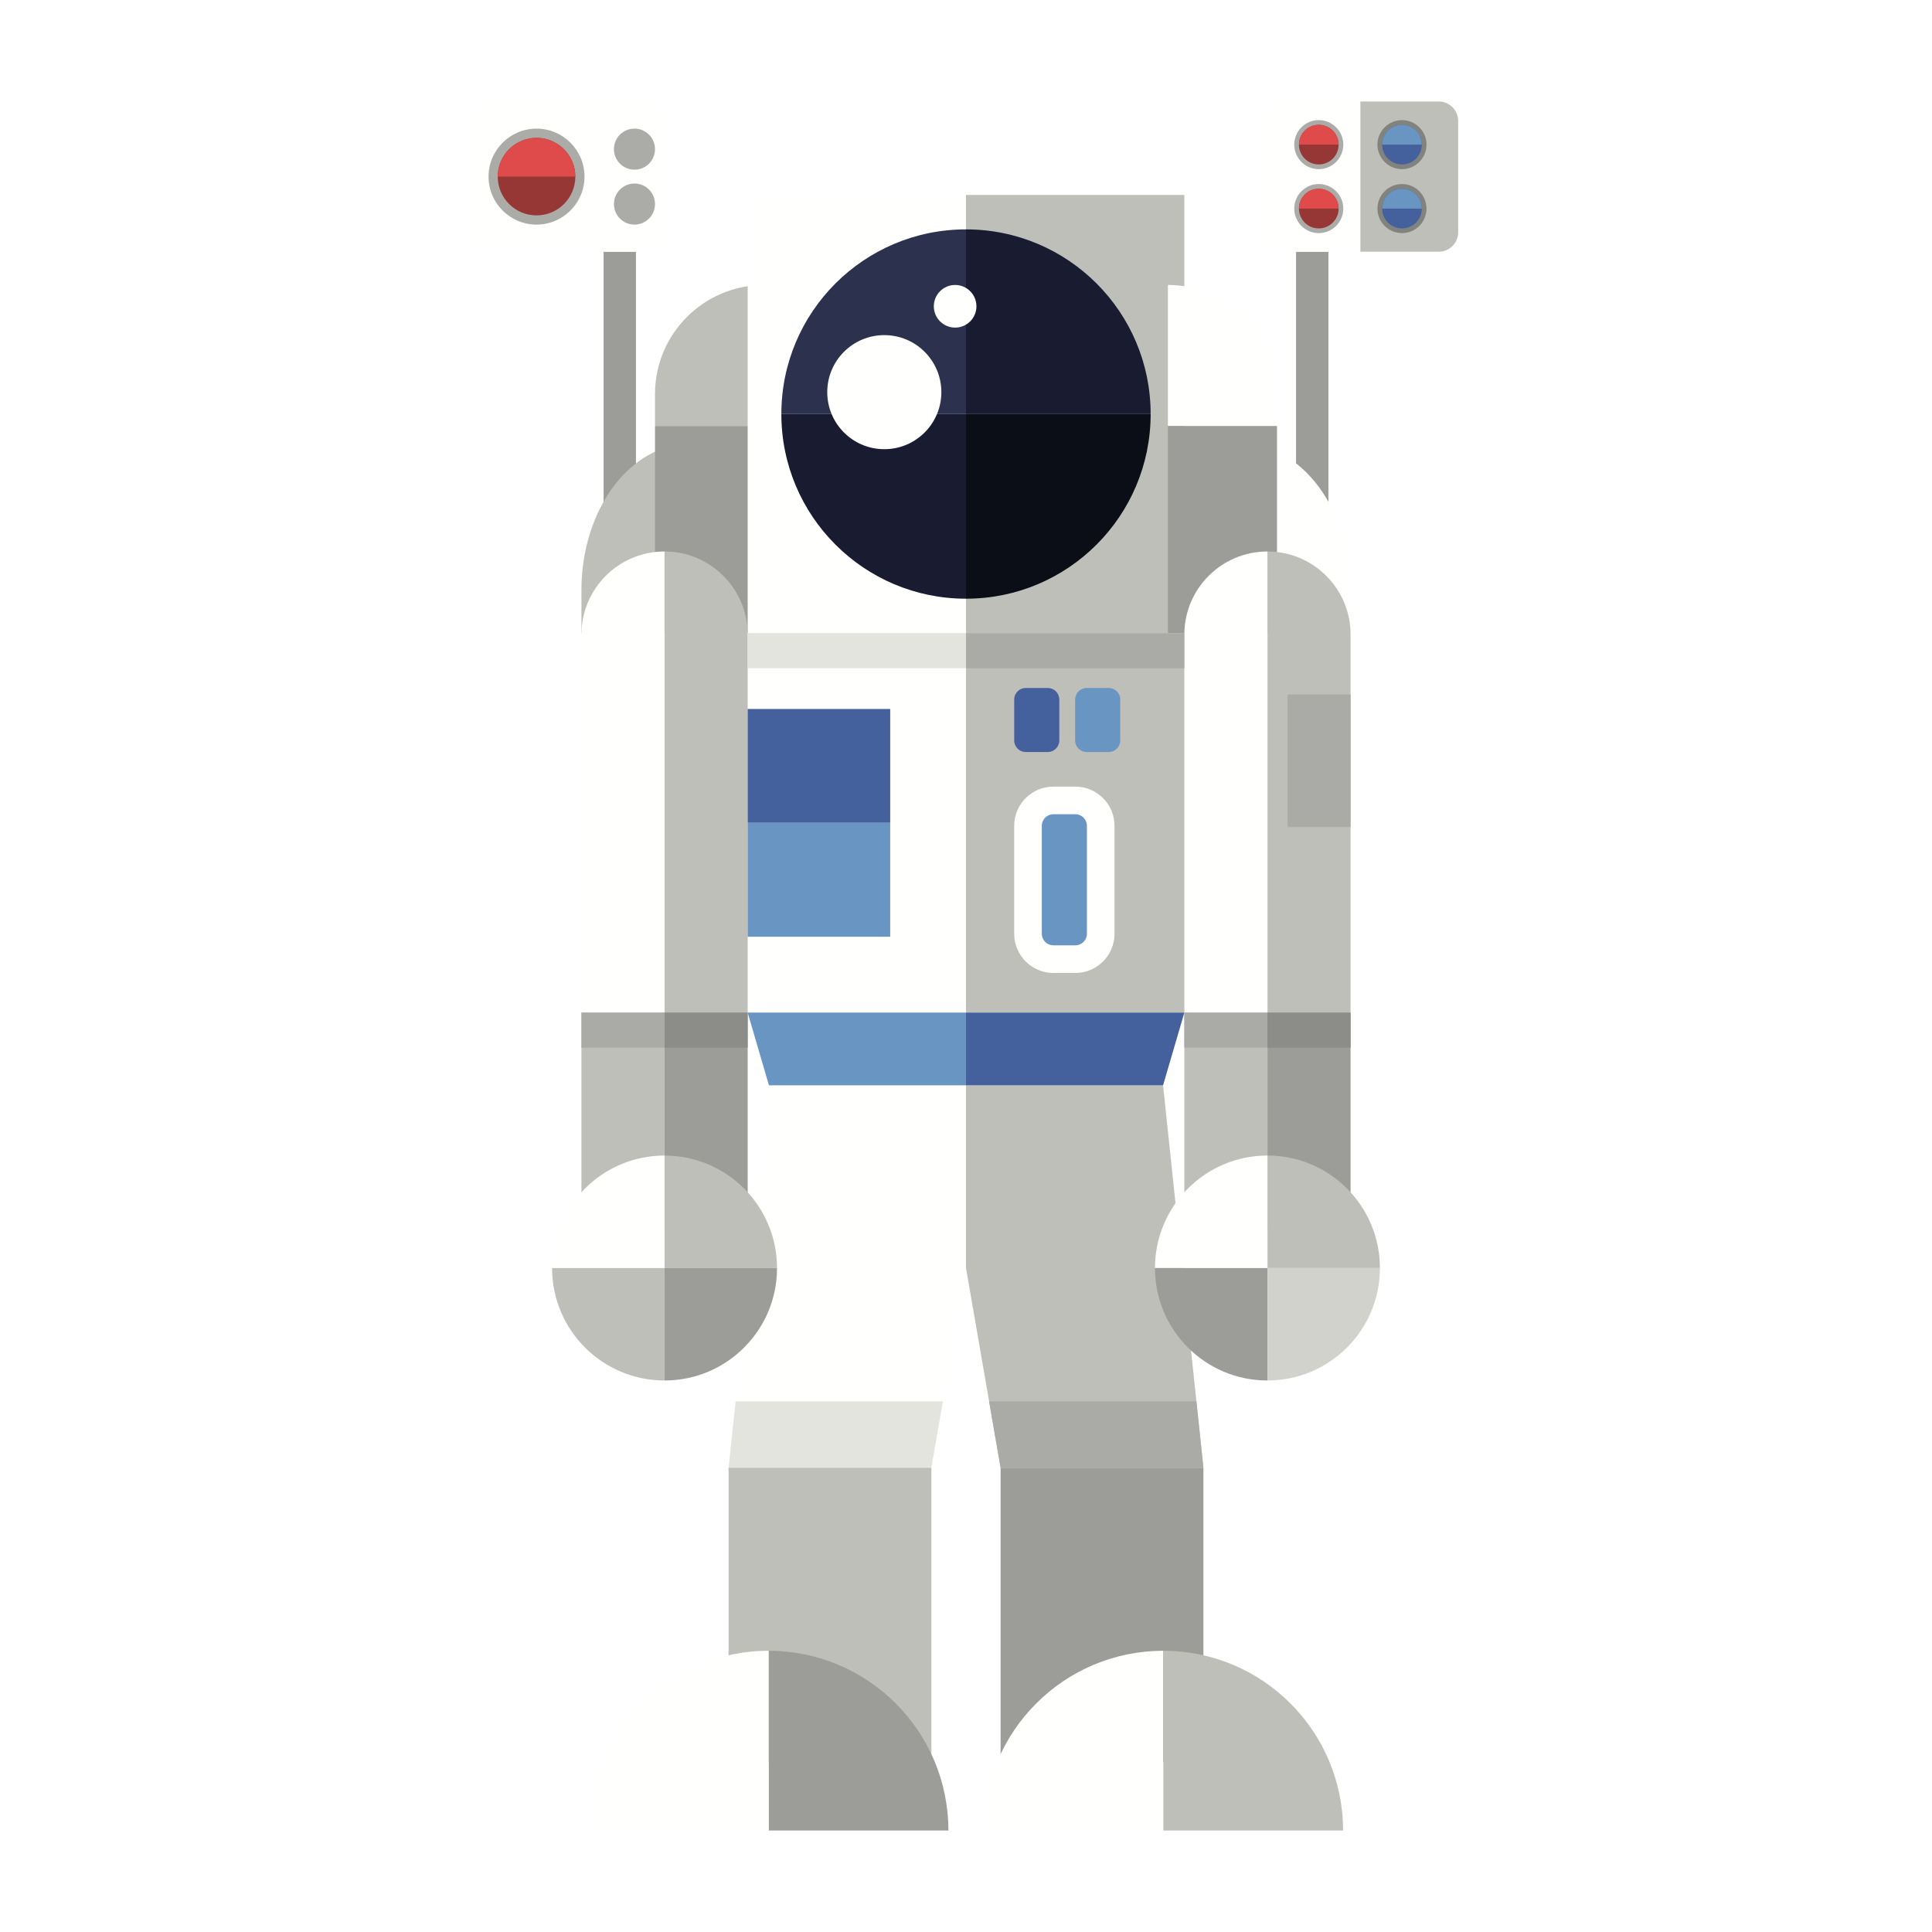
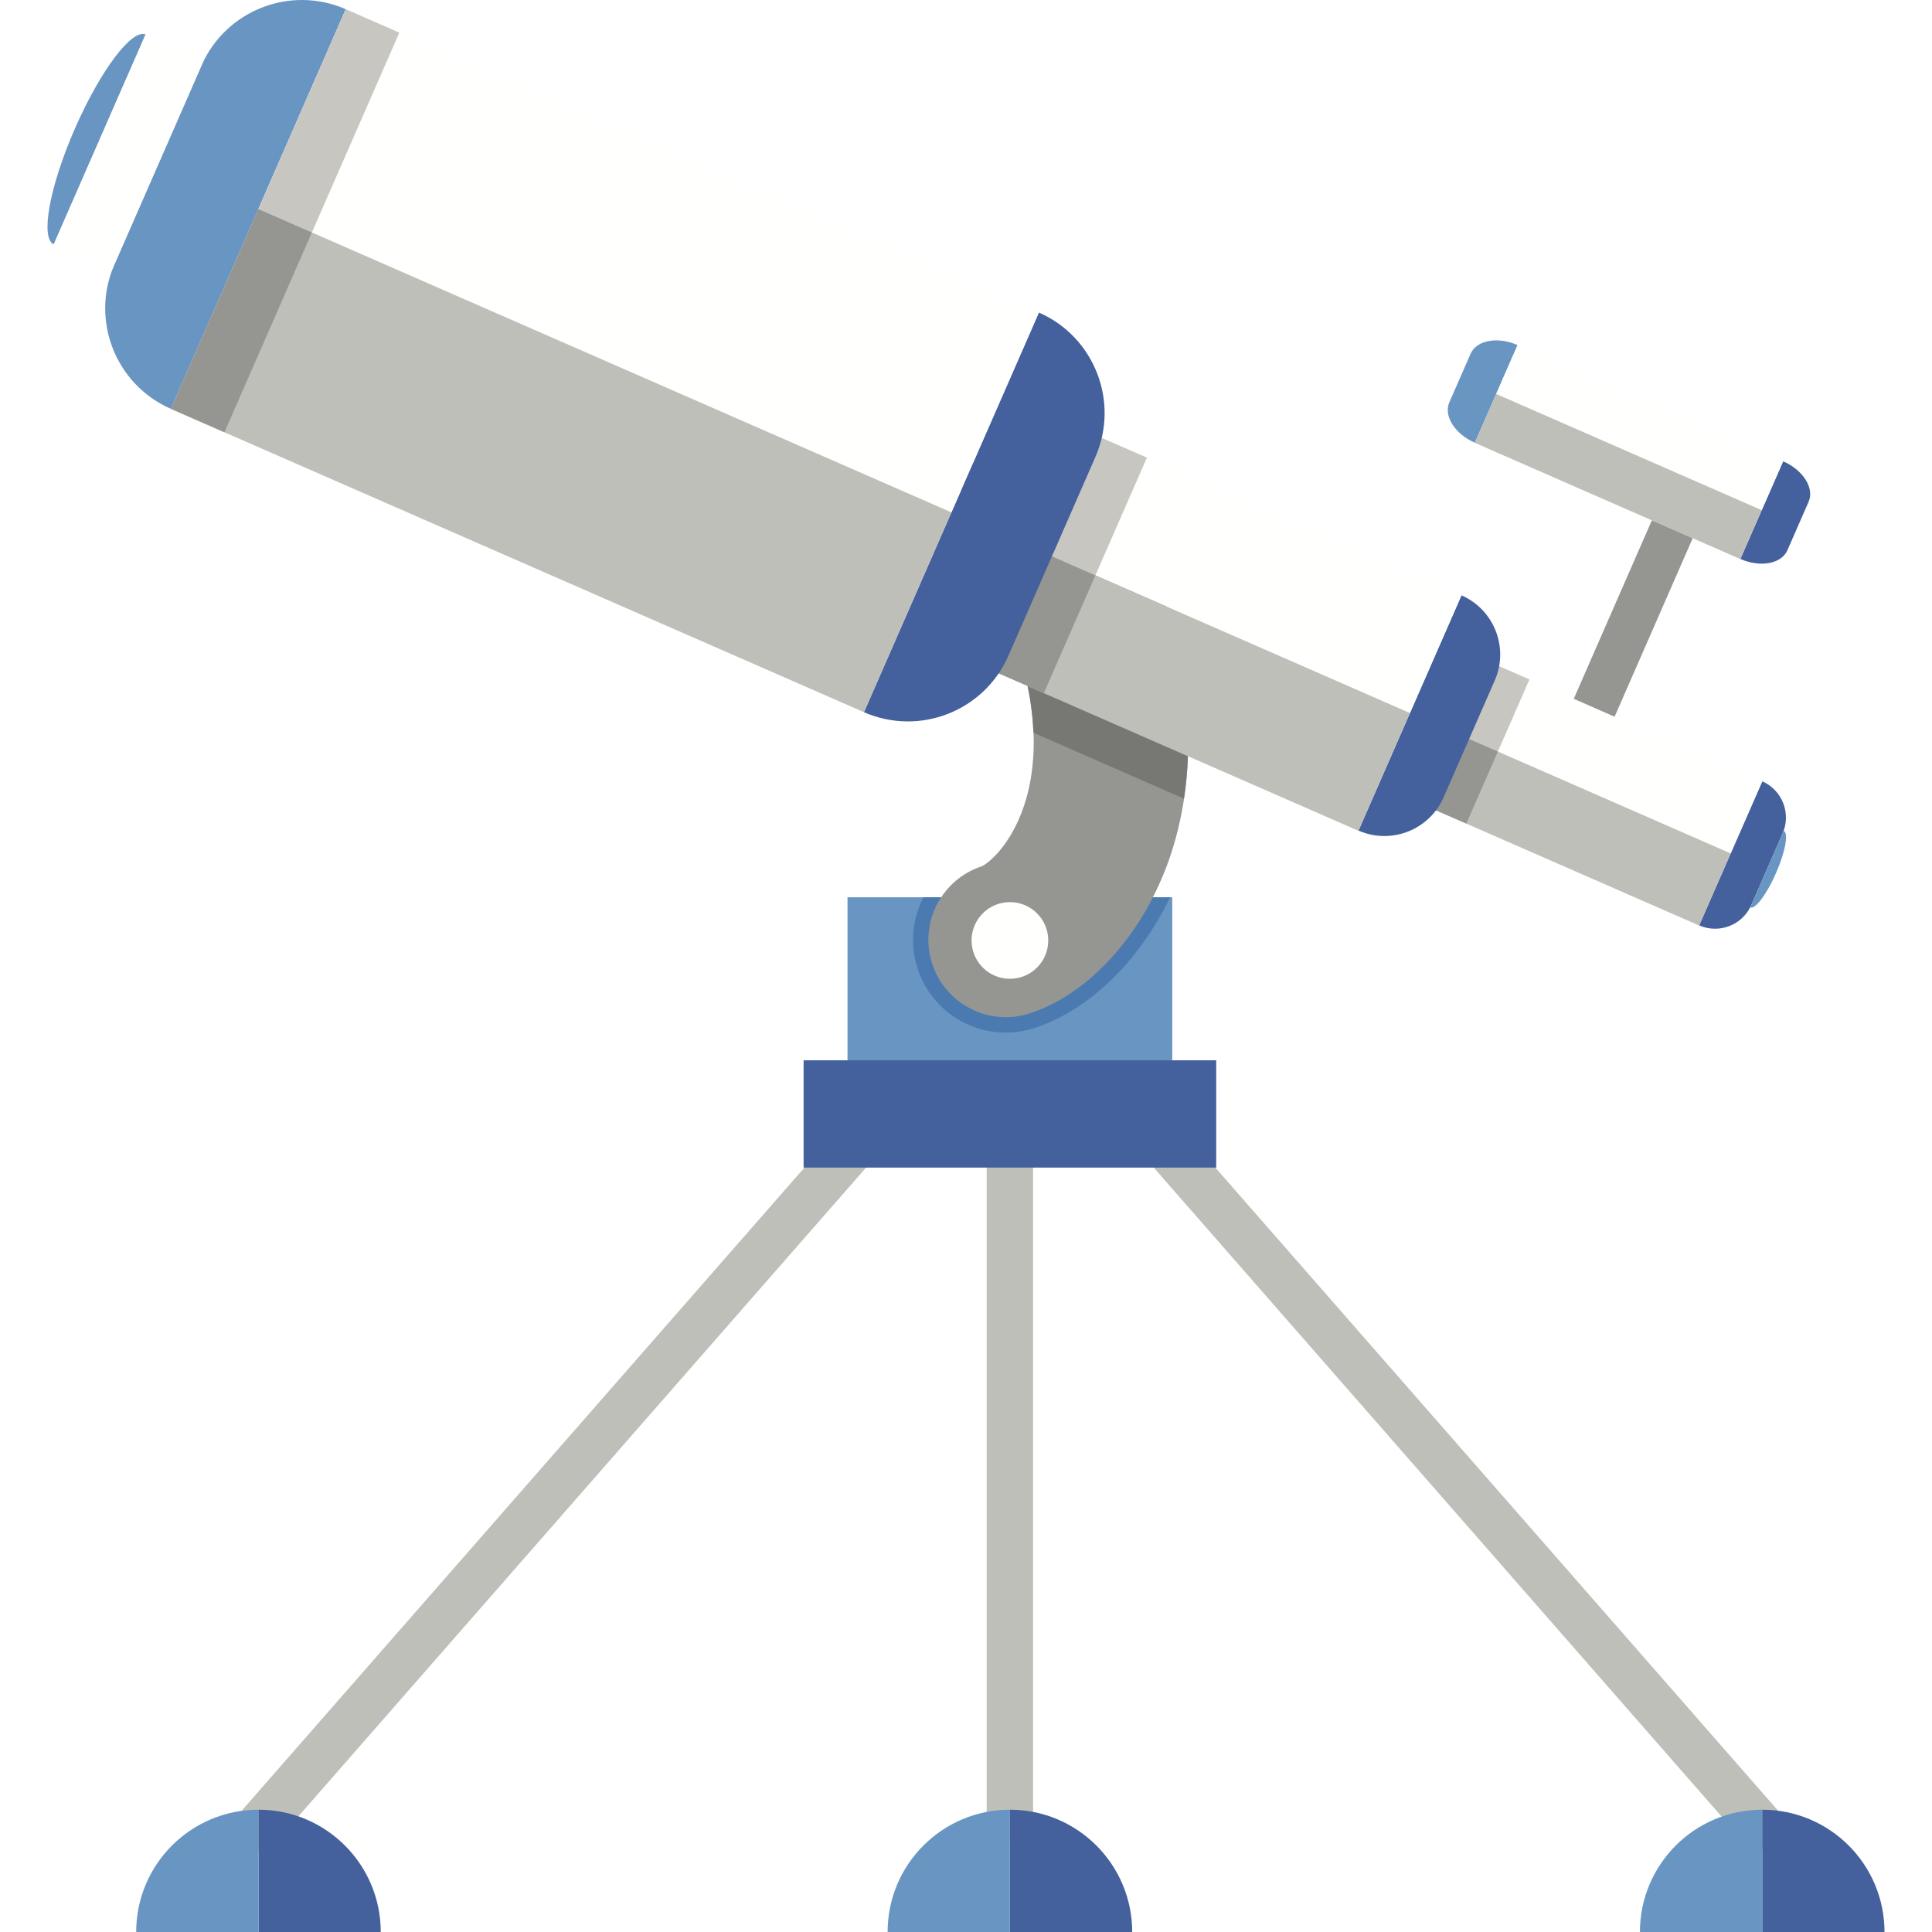
<svg xmlns="http://www.w3.org/2000/svg" version="1.1" x="0" y="0" width="70" height="70" viewBox="0, 0, 70, 70">
+   <defs>
+     <clipPath id="Clip_1">
+       <path d="M36.442,37.412 C34.981,37.412 33.695,36.477 33.245,35.086 C32.958,34.2 33.061,33.28 33.458,32.51 L34.102,32.51 C33.651,33.196 33.505,34.072 33.777,34.913 C34.161,36.098 35.26,36.852 36.442,36.852 C36.728,36.852 37.019,36.807 37.306,36.714 C39.073,36.142 40.711,34.577 41.771,32.51 L42.394,32.51 C41.275,34.833 39.455,36.607 37.479,37.247 C37.141,37.356 36.793,37.412 36.442,37.412 z" />
+     </clipPath>
+   </defs>
  <g id="Layer_1">
-     <path d="M35,22.939 L43.086,22.939 L43.086,36.688 L35,36.688 z" fill="#BFBFBA" />
-     <path d="M21.869,9.121 L23.042,9.121 L23.042,19.509 L21.869,19.509 z" fill="#9C9D99" />
-     <path d="M23.732,14.278 L23.732,15.435 L27.684,15.435 L27.684,10.325 C25.502,10.325 23.732,12.095 23.732,14.278" fill="#BFBFBA" />
-     <path d="M21.066,21.385 L21.066,22.939 L25.018,22.939 L25.018,16.079 C22.835,16.079 21.066,18.455 21.066,21.385" fill="#BFBFBA" />
-     <path d="M23.732,15.435 L27.684,15.435 L27.684,22.939 L23.732,22.939 z" fill="#9C9D99" />
-     <path d="M35,39.324 L35,45.944 L33.746,53.18 L26.398,53.18 L27.86,39.324 L35,39.324" fill="#FFFFFE" />
-     <path d="M27.09,7.063 L42.91,7.063 L42.91,22.939 L27.09,22.939 z" fill="#FFFFFE" />
-     <path d="M35,7.063 L42.911,7.063 L42.911,22.939 L35,22.939 z" fill="#BFBFBA" />
-     <path d="M41.69,15.001 C41.69,11.307 38.695,8.311 35,8.311 L35,15.001 L41.69,15.001" fill="#191C31" />
-     <path d="M35,8.311 C31.305,8.311 28.31,11.307 28.31,15.001 L35,15.001 L35,8.311" fill="#2C314D" />
-     <path d="M28.31,15.001 C28.31,18.696 31.305,21.692 35,21.692 L35,15.001 L28.31,15.001" fill="#191C31" />
-     <path d="M35,15.001 L35,21.692 C38.695,21.692 41.69,18.696 41.69,15.001 L35,15.001" fill="#0B0E16" />
-     <path d="M26.914,22.939 L35,22.939 L35,36.688 L26.914,36.688 z" fill="#FFFFFE" />
-     <path d="M27.09,36.688 L27.09,22.993 C27.09,21.33 25.742,19.981 24.078,19.981 L24.078,36.688 L27.09,36.688" fill="#BFBFBA" />
-     <path d="M24.078,36.688 L24.078,19.981 C22.414,19.981 21.066,21.33 21.066,22.993 L21.066,36.688 L24.078,36.688" fill="#FFFFFE" />
-     <path d="M21.066,36.688 L24.078,36.688 L24.078,44.549 L21.066,44.549 z" fill="#BFBFBA" />
-     <path d="M24.078,36.688 L27.09,36.688 L27.09,44.549 L24.078,44.549 z" fill="#9C9D99" />
-     <path d="M28.153,45.944 C28.153,43.693 26.329,41.868 24.078,41.868 L24.078,45.944 L28.153,45.944" fill="#BFBFBA" />
-     <path d="M24.078,41.868 C21.827,41.868 20.003,43.693 20.003,45.944 L24.078,45.944 L24.078,41.868" fill="#FFFFFE" />
-     <path d="M20.003,45.944 C20.003,48.194 21.827,50.018 24.078,50.018 L24.078,45.944 L20.003,45.944" fill="#BFBFBA" />
-     <path d="M24.078,45.944 L24.078,50.018 C26.329,50.018 28.153,48.194 28.153,45.944 L24.078,45.944" fill="#9C9D99" />
-     <path d="M27.09,25.688 L32.254,25.688 L32.254,29.813 L27.09,29.813 z" fill="#44609D" />
-     <path d="M27.09,29.813 L32.254,29.813 L32.254,33.94 L27.09,33.94 z" fill="#6895C2" />
-     <path d="M27.86,39.324 L35,39.324 L35,36.688 L27.09,36.688 L27.86,39.324" fill="#6895C2" />
-     <path d="M33.746,53.18 L26.398,53.18 L26.652,50.773 L34.164,50.773 L33.746,53.18" fill="#E4E4DF" />
-     <path d="M26.398,53.18 L33.746,53.18 L33.746,63.853 L26.398,63.853 z" fill="#BFBFBA" />
-     <path d="M34.362,66.323 C34.362,62.727 31.447,59.811 27.85,59.811 L27.85,66.323 L34.362,66.323" fill="#9C9D99" />
-     <path d="M27.85,59.811 C24.253,59.811 21.338,62.727 21.338,66.323 L27.85,66.323 L27.85,59.811" fill="#FFFFFE" />
-     <path d="M24.256,8.412 C24.256,8.804 23.939,9.121 23.546,9.121 L17.876,9.121 C17.484,9.121 17.167,8.804 17.167,8.412 L17.167,4.386 C17.167,3.994 17.484,3.677 17.876,3.677 L23.546,3.677 C23.939,3.677 24.256,3.994 24.256,4.386 L24.256,8.412" fill="#FFFFFE" />
-     <path d="M19.44,8.138 C18.481,8.138 17.701,7.357 17.701,6.398 C17.701,5.44 18.481,4.66 19.44,4.66 C20.398,4.66 21.178,5.44 21.178,6.398 C21.178,7.357 20.398,8.138 19.44,8.138" fill="#ABACA8" />
-     <path d="M38.381,26.829 C38.381,27.06 38.193,27.247 37.962,27.247 L37.165,27.247 C36.934,27.247 36.746,27.06 36.746,26.829 L36.746,25.346 C36.746,25.114 36.934,24.927 37.165,24.927 L37.962,24.927 C38.193,24.927 38.381,25.114 38.381,25.346 L38.381,26.829" fill="#44609D" />
-     <path d="M40.589,26.829 C40.589,27.06 40.402,27.247 40.171,27.247 L39.374,27.247 C39.142,27.247 38.955,27.06 38.955,26.829 L38.955,25.346 C38.955,25.114 39.142,24.927 39.374,24.927 L40.171,24.927 C40.402,24.927 40.589,25.114 40.589,25.346 L40.589,26.829" fill="#6895C2" />
-     <path d="M38.165,35.252 C37.383,35.252 36.746,34.615 36.746,33.832 L36.746,29.92 C36.746,29.138 37.383,28.501 38.165,28.501 L38.963,28.501 C39.744,28.501 40.381,29.138 40.381,29.92 L40.381,33.832 C40.381,34.615 39.744,35.252 38.963,35.252 L38.165,35.252" fill="#FFFFFE" />
-     <path d="M39.381,33.832 C39.381,34.064 39.193,34.251 38.962,34.251 L38.165,34.251 C37.934,34.251 37.747,34.064 37.747,33.832 L37.747,29.92 C37.747,29.689 37.934,29.501 38.165,29.501 L38.962,29.501 C39.193,29.501 39.381,29.689 39.381,29.92 L39.381,33.832" fill="#6895C2" />
-     <path d="M35.378,11.098 C35.378,11.524 35.033,11.87 34.606,11.87 C34.179,11.87 33.834,11.524 33.834,11.098 C33.834,10.671 34.179,10.325 34.606,10.325 C35.033,10.325 35.378,10.671 35.378,11.098" fill="#FFFFFE" />
-     <path d="M34.107,14.208 C34.107,15.35 33.181,16.275 32.04,16.275 C30.898,16.275 29.973,15.35 29.973,14.208 C29.973,13.067 30.898,12.142 32.04,12.142 C33.181,12.142 34.107,13.067 34.107,14.208" fill="#FFFFFE" />
-     <path d="M21.066,36.688 L24.078,36.688 L24.078,37.96 L21.066,37.96 z" fill="#AAABA7" />
-     <path d="M24.078,36.688 L27.09,36.688 L27.09,37.96 L24.078,37.96 z" fill="#8C8D89" />
-     <path d="M35,24.211 L35,22.939 L35,24.211" fill="#0C0F15" />
-     <path d="M27.09,22.939 L35,22.939 L35,24.211 L27.09,24.211 z" fill="#E4E4DF" />
-     <path d="M20.845,6.398 C20.845,7.175 20.216,7.804 19.44,7.804 C18.664,7.804 18.034,7.175 18.034,6.398 C18.034,5.623 18.664,4.994 19.44,4.994 C20.216,4.994 20.845,5.623 20.845,6.398" fill="#963735" />
-     <path d="M19.44,4.994 C18.664,4.994 18.034,5.623 18.034,6.398 L20.845,6.398 C20.845,5.623 20.216,4.994 19.44,4.994" fill="#DE4B4A" />
-     <path d="M22.989,6.148 C22.578,6.148 22.244,5.815 22.244,5.404 C22.244,4.993 22.578,4.66 22.989,4.66 C23.399,4.66 23.732,4.993 23.732,5.404 C23.732,5.815 23.399,6.148 22.989,6.148" fill="#ABACA8" />
-     <path d="M22.989,8.138 C22.578,8.138 22.244,7.804 22.244,7.393 C22.244,6.982 22.578,6.65 22.989,6.65 C23.399,6.65 23.732,6.982 23.732,7.393 C23.732,7.804 23.399,8.138 22.989,8.138" fill="#ABACA8" />
-     <path d="M46.958,9.121 L48.131,9.121 L48.131,19.509 L46.958,19.509 z" fill="#9C9D99" />
-     <path d="M46.268,14.278 L46.268,15.435 L42.316,15.435 L42.316,10.325 C44.498,10.325 46.268,12.095 46.268,14.278" fill="#FFFFFE" />
-     <path d="M48.934,21.385 L48.934,22.939 L44.983,22.939 L44.983,16.079 C47.165,16.079 48.934,18.455 48.934,21.385" fill="#FFFFFE" />
-     <path d="M42.316,15.435 L46.268,15.435 L46.268,22.939 L42.316,22.939 z" fill="#9C9D99" />
-     <path d="M35,39.324 L35,45.944 L36.254,53.18 L43.602,53.18 L42.14,39.324 L35,39.324" fill="#BFBFBA" />
-     <path d="M48.934,36.688 L48.934,22.993 C48.934,21.33 47.586,19.981 45.922,19.981 L45.922,36.688 L48.934,36.688" fill="#BFBFBA" />
-     <path d="M45.922,36.688 L45.922,19.981 C44.259,19.981 42.911,21.33 42.911,22.993 L42.911,36.688 L45.922,36.688" fill="#FFFFFE" />
-     <path d="M42.911,36.688 L45.922,36.688 L45.922,44.549 L42.911,44.549 z" fill="#BFBFBA" />
-     <path d="M45.922,36.688 L48.934,36.688 L48.934,44.549 L45.922,44.549 z" fill="#9C9D99" />
-     <path d="M49.997,45.944 C49.997,43.693 48.173,41.868 45.922,41.868 L45.922,45.944 L49.997,45.944" fill="#BFBFBA" />
-     <path d="M45.922,41.868 C43.671,41.868 41.847,43.693 41.847,45.944 L45.922,45.944 L45.922,41.868" fill="#FFFFFE" />
-     <path d="M41.847,45.944 C41.847,48.194 43.671,50.018 45.922,50.018 L45.922,45.944 L41.847,45.944" fill="#9C9D99" />
-     <path d="M45.922,45.944 L45.922,50.018 C48.173,50.018 49.997,48.194 49.997,45.944 L45.922,45.944" fill="#D2D2CC" />
-     <path d="M42.14,39.324 L35,39.324 L35,36.688 L42.911,36.688 L42.14,39.324" fill="#44609D" />
-     <path d="M43.602,53.18 L36.254,53.18 L35.837,50.773 L36.254,53.18 L43.602,53.18 M43.602,53.18 L43.348,50.773 L43.602,53.18" fill="#0C0F15" />
-     <path d="M43.602,53.18 L36.254,53.18 L35.837,50.773 L43.348,50.773 L43.602,53.18" fill="#AAABA7" />
-     <path d="M36.254,53.18 L43.602,53.18 L43.602,63.853 L36.254,63.853 z" fill="#9C9D99" />
-     <path d="M35.638,66.323 C35.638,62.727 38.553,59.811 42.15,59.811 L42.15,66.323 L35.638,66.323" fill="#FFFFFE" />
-     <path d="M42.15,59.811 C45.747,59.811 48.662,62.727 48.662,66.323 L42.15,66.323 L42.15,59.811" fill="#BFBFBA" />
-     <path d="M45.745,8.412 C45.745,8.804 46.062,9.121 46.454,9.121 L52.124,9.121 C52.516,9.121 52.833,8.804 52.833,8.412 L52.833,4.386 C52.833,3.994 52.516,3.677 52.124,3.677 L46.454,3.677 C46.062,3.677 45.745,3.994 45.745,4.386 L45.745,8.412" fill="#FFFFFE" />
-     <path d="M42.911,36.688 L45.922,36.688 L45.922,37.96 L42.911,37.96 z" fill="#AAABA7" />
-     <path d="M45.922,36.688 L48.934,36.688 L48.934,37.96 L45.922,37.96 z" fill="#8C8D89" />
-     <path d="M52.124,3.677 L49.289,3.677 L49.289,9.121 L52.124,9.121 C52.516,9.121 52.833,8.804 52.833,8.412 L52.833,4.386 C52.833,3.994 52.516,3.677 52.124,3.677" fill="#BFBFBA" />
-     <path d="M35,22.939 L42.911,22.939 L42.911,24.211 L35,24.211 z" fill="#AAABA7" />
-     <path d="M47.781,8.446 C47.291,8.446 46.893,8.047 46.893,7.557 C46.893,7.067 47.291,6.668 47.781,6.668 C48.272,6.668 48.67,7.067 48.67,7.557 C48.67,8.047 48.272,8.446 47.781,8.446" fill="#ABACA8" />
-     <path d="M47.063,7.557 C47.063,7.954 47.385,8.276 47.781,8.276 C48.178,8.276 48.5,7.954 48.5,7.557 C48.5,7.16 48.178,6.839 47.781,6.839 C47.385,6.839 47.063,7.16 47.063,7.557" fill="#963735" />
-     <path d="M47.781,6.839 C48.178,6.839 48.5,7.16 48.5,7.558 L47.063,7.558 C47.063,7.16 47.385,6.839 47.781,6.839" fill="#DE4B4A" />
-     <path d="M47.781,6.129 C47.291,6.129 46.893,5.73 46.893,5.24 C46.893,4.751 47.291,4.352 47.781,4.352 C48.272,4.352 48.67,4.751 48.67,5.24 C48.67,5.73 48.272,6.129 47.781,6.129" fill="#ABACA8" />
-     <path d="M47.063,5.24 C47.063,5.638 47.385,5.958 47.781,5.958 C48.178,5.958 48.5,5.638 48.5,5.24 C48.5,4.844 48.178,4.522 47.781,4.522 C47.385,4.522 47.063,4.844 47.063,5.24" fill="#963735" />
-     <path d="M47.781,4.522 C48.178,4.522 48.5,4.844 48.5,5.24 L47.063,5.24 C47.063,4.844 47.385,4.522 47.781,4.522" fill="#DE4B4A" />
-     <path d="M50.797,8.446 C50.306,8.446 49.907,8.047 49.907,7.557 C49.907,7.067 50.306,6.668 50.797,6.668 C51.287,6.668 51.685,7.067 51.685,7.557 C51.685,8.047 51.287,8.446 50.797,8.446" fill="#82837F" />
-     <path d="M50.078,7.557 C50.078,7.954 50.399,8.276 50.797,8.276 C51.193,8.276 51.515,7.954 51.515,7.557 C51.515,7.16 51.193,6.839 50.797,6.839 C50.399,6.839 50.078,7.16 50.078,7.557" fill="#44609D" />
-     <path d="M50.797,6.839 C51.193,6.839 51.515,7.16 51.515,7.558 L50.078,7.558 C50.078,7.16 50.399,6.839 50.797,6.839" fill="#6895C2" />
-     <path d="M50.797,6.129 C50.306,6.129 49.907,5.73 49.907,5.24 C49.907,4.751 50.306,4.352 50.797,4.352 C51.287,4.352 51.685,4.751 51.685,5.24 C51.685,5.73 51.287,6.129 50.797,6.129" fill="#82837F" />
-     <path d="M50.078,5.24 C50.078,5.638 50.399,5.958 50.797,5.958 C51.193,5.958 51.515,5.638 51.515,5.24 C51.515,4.844 51.193,4.522 50.797,4.522 C50.399,4.522 50.078,4.844 50.078,5.24" fill="#44609D" />
-     <path d="M50.797,4.522 C51.193,4.522 51.515,4.844 51.515,5.24 L50.078,5.24 C50.078,4.844 50.399,4.522 50.797,4.522" fill="#6895C2" />
-     <path d="M46.653,25.161 L48.934,25.161 L48.934,29.965 L46.653,29.965 z" fill="#AAABA7" />
+     <path d="M9.569,67.229 L8.304,66.122 L30.775,40.443 L32.04,41.55 L9.569,67.229" fill="#BFBFBA" />
+     <path d="M63.612,67.229 L41.142,41.55 L42.406,40.443 L64.877,66.122 L63.612,67.229" fill="#BFBFBA" />
+     <path d="M35.75,40.36 L37.431,40.36 L37.431,66.676 L35.75,66.676 z" fill="#BFBFBA" />
+     <path d="M30.707,32.51 L42.473,32.51 L42.473,38.417 L30.707,38.417 z" fill="#6895C2" />
+     <g clip-path="url(#Clip_1)">
+       <path d="M32.958,32.51 L42.394,32.51 L42.394,37.412 L32.958,37.412 z" fill="#4A7AB0" />
+     </g>
+     <path d="M29.116,38.417 L44.065,38.417 L44.065,42.304 L29.116,42.304 z" fill="#44609D" />
+     <path d="M36.442,36.852 C35.26,36.852 34.161,36.098 33.777,34.913 C33.301,33.444 34.105,31.867 35.572,31.387 C35.759,31.309 36.596,30.693 37.098,29.207 C37.596,27.738 38.006,24.563 35.157,19.81 C34.363,18.482 34.795,16.762 36.122,15.967 C37.449,15.172 39.169,15.604 39.965,16.931 C44.098,23.835 43.188,28.935 42.279,31.36 C41.292,33.989 39.387,36.04 37.306,36.714 C37.019,36.807 36.728,36.852 36.442,36.852" fill="#959692" />
+     <path d="M37.448,26.551 L37.444,26.55 C37.424,26.038 37.36,25.473 37.232,24.855 L37.237,24.857 C37.365,25.475 37.428,26.04 37.448,26.551 M36.578,22.676 C36.501,22.483 36.421,22.287 36.334,22.086 L36.336,22.08 C36.423,22.281 36.504,22.477 36.58,22.67 L36.578,22.676" fill="#0D0F14" />
+     <path d="M42.897,28.937 L37.448,26.551 C37.428,26.04 37.365,25.475 37.237,24.857 L37.821,25.112 L43.04,27.397 C43.02,27.948 42.97,28.462 42.897,28.937 M36.58,22.67 C36.504,22.477 36.423,22.281 36.336,22.08 L36.739,21.159 L37.161,21.343 L36.58,22.67" fill="#777874" />
+     <path d="M61.565,33.529 C62.29,33.847 63.135,33.517 63.452,32.792 L64.588,30.195 C64.905,29.471 64.574,28.626 63.85,28.309 L61.565,33.529" fill="#44609D" />
+     <path d="M62.706,30.921 L53.084,26.71 L54.227,24.097 L63.849,28.308 L62.706,30.921" fill="#FFFFFE" />
+     <path d="M61.561,33.533 L51.941,29.322 L53.084,26.71 L62.706,30.921 L61.561,33.533" fill="#BFBFBA" />
+     <path d="M51.941,29.322 L54.227,24.097 L53.084,26.71 L54.272,27.23 L53.084,26.71 L51.941,29.322 M55.415,24.617 L54.227,24.097 L55.415,24.617" fill="#0D0F14" />
+     <path d="M54.272,27.23 L53.084,26.71 L54.227,24.097 L55.415,24.617 L54.272,27.23" fill="#C7C6C1" />
+     <path d="M53.128,29.842 L51.941,29.322 L53.084,26.71 L54.272,27.23 L53.128,29.842" fill="#959692" />
+     <path d="M49.222,30.094 C50.406,30.612 51.786,30.073 52.304,28.889 L54.159,24.651 C54.677,23.468 54.136,22.089 52.953,21.57 L49.222,30.094" fill="#44609D" />
+     <path d="M51.084,25.834 L37.749,19.998 L39.616,15.733 L52.951,21.57 L51.084,25.834" fill="#FFFFFE" />
+     <path d="M49.217,30.101 L35.882,24.264 L37.749,19.998 L51.084,25.834 L49.217,30.101" fill="#BFBFBA" />
+     <path d="M37.232,24.855 L35.882,24.264 L37.232,24.855" fill="#0D0F14" />
+     <path d="M37.237,24.857 L37.232,24.855 L37.237,24.857" fill="#0D0F12" />
+     <path d="M37.821,25.112 L37.237,24.857 L37.821,25.112" fill="#5E5F5B" />
+     <path d="M39.688,20.847 L37.749,19.998 L39.616,15.733 L41.555,16.581 L39.688,20.847" fill="#C7C6C1" />
+     <path d="M37.821,25.112 L37.237,24.857 L37.232,24.855 L35.882,24.264 L37.749,19.998 L39.688,20.847 L37.821,25.112" fill="#959692" />
+     <path d="M5.275,1.25 C4.779,1.034 3.633,2.559 2.714,4.659 C1.796,6.758 1.452,8.634 1.948,8.852 L5.275,1.25" fill="#6895C2" />
+     <path d="M63.414,32.878 C63.595,32.958 64.014,32.401 64.348,31.634 C64.684,30.868 64.81,30.183 64.628,30.104 L63.414,32.878" fill="#6895C2" />
+     <path d="M63.058,20.253 C63.783,20.57 64.545,20.429 64.76,19.938 L65.53,18.178 C65.745,17.686 65.332,17.031 64.607,16.714 L63.058,20.253" fill="#44609D" />
+     <path d="M54.985,12.502 C54.26,12.185 53.497,12.325 53.283,12.817 L52.512,14.577 C52.298,15.068 52.71,15.724 53.436,16.041 L54.985,12.502" fill="#6895C2" />
+     <path d="M63.83,18.484 L54.21,14.273 L54.985,12.502 L64.606,16.713 L63.83,18.484" fill="#FFFFFE" />
+     <path d="M63.056,20.256 L53.434,16.045 L54.209,14.273 L63.83,18.484 L63.056,20.256" fill="#BFBFBA" />
+     <path d="M12.53,0.334 C10.52,-0.545 8.177,0.371 7.297,2.381 L4.146,9.581 C3.266,11.591 4.182,13.934 6.193,14.814 L12.53,0.334" fill="#6895C2" />
+     <path d="M31.303,25.804 C33.314,26.684 35.657,25.768 36.537,23.758 L39.688,16.558 C40.568,14.548 39.651,12.205 37.641,11.324 L31.303,25.804" fill="#44609D" />
+     <path d="M34.472,18.564 L9.362,7.574 L12.53,0.334 L37.641,11.325 L34.472,18.564" fill="#FFFFFE" />
+     <path d="M31.303,25.804 L6.193,14.814 L9.362,7.574 L34.472,18.564 L31.303,25.804" fill="#BFBFBA" />
+     <path d="M1.944,8.861 L4.057,9.784 L7.387,2.176 L5.274,1.252 L1.944,8.861" fill="#FFFFFE" />
+     <path d="M6.193,14.814 L12.53,0.334 L9.362,7.574 L11.3,8.423 L9.362,7.574 L6.193,14.814 M14.469,1.183 L12.53,0.334 L14.469,1.183" fill="#0D0F14" />
+     <path d="M11.3,8.423 L9.362,7.574 L12.53,0.334 L14.469,1.183 L11.3,8.423" fill="#C7C6C1" />
+     <path d="M8.132,15.662 L6.193,14.814 L9.362,7.574 L11.3,8.423 L8.132,15.662" fill="#959692" />
+     <path d="M61.33,19.501 L59.85,18.853 L57.02,25.319 L58.5,25.968 L61.33,19.501" fill="#959692" />
+     <path d="M37.98,34.075 C37.98,34.841 37.358,35.464 36.59,35.464 C35.824,35.464 35.201,34.841 35.201,34.075 C35.201,33.307 35.824,32.685 36.59,32.685 C37.358,32.685 37.98,33.307 37.98,34.075" fill="#FFFFFE" />
+     <path d="M13.795,70 C13.795,67.553 11.811,65.569 9.365,65.569 L9.365,70 L13.795,70" fill="#44609D" />
+     <path d="M9.365,65.569 C6.917,65.569 4.934,67.553 4.934,70 L9.365,70 L9.365,65.569" fill="#6895C2" />
+     <path d="M41.022,70 C41.022,67.553 39.038,65.569 36.59,65.569 L36.59,70 L41.022,70" fill="#44609D" />
+     <path d="M36.59,65.569 C34.144,65.569 32.16,67.553 32.16,70 L36.59,70 L36.59,65.569" fill="#6895C2" />
+     <path d="M68.279,70 C68.279,67.553 66.296,65.569 63.849,65.569 L63.849,70 L68.279,70" fill="#44609D" />
+     <path d="M63.849,65.569 C61.401,65.569 59.418,67.553 59.418,70 L63.849,70 L63.849,65.569" fill="#6895C2" />
  </g>
</svg>
